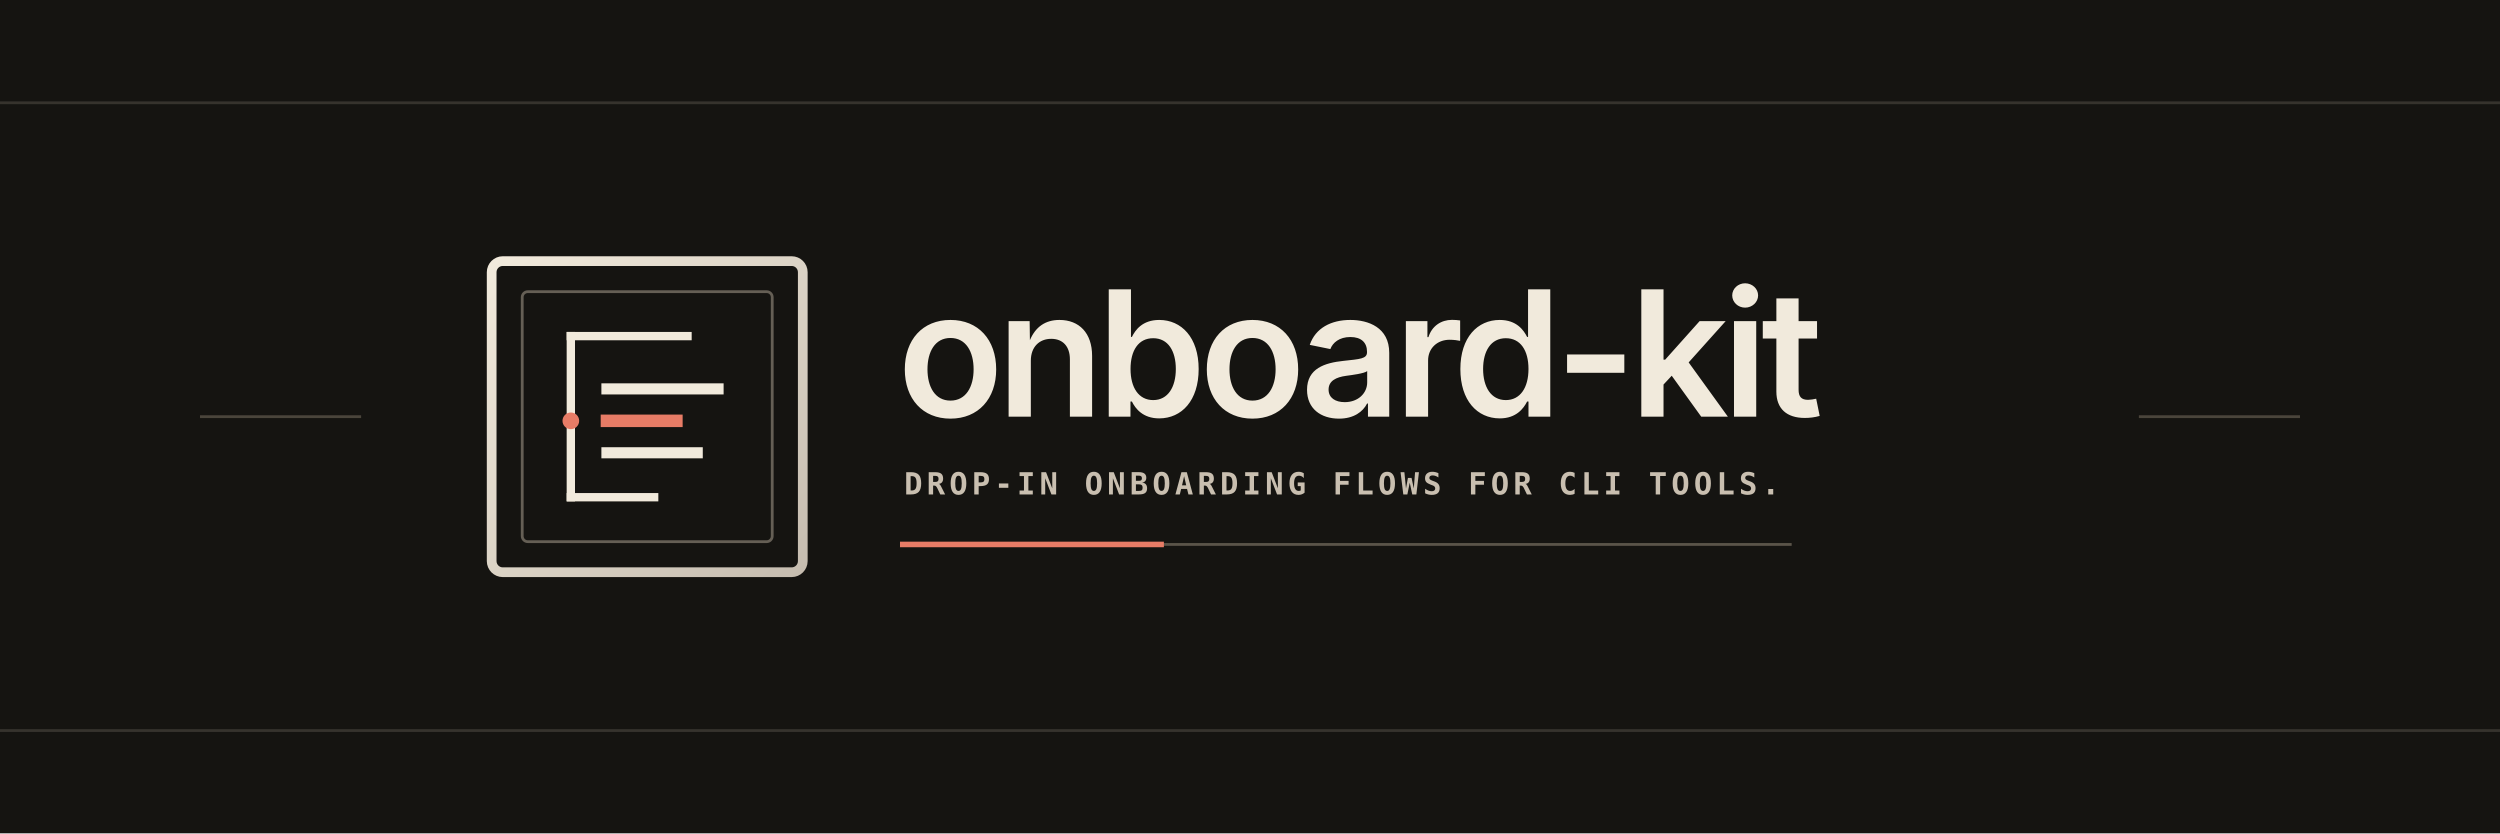
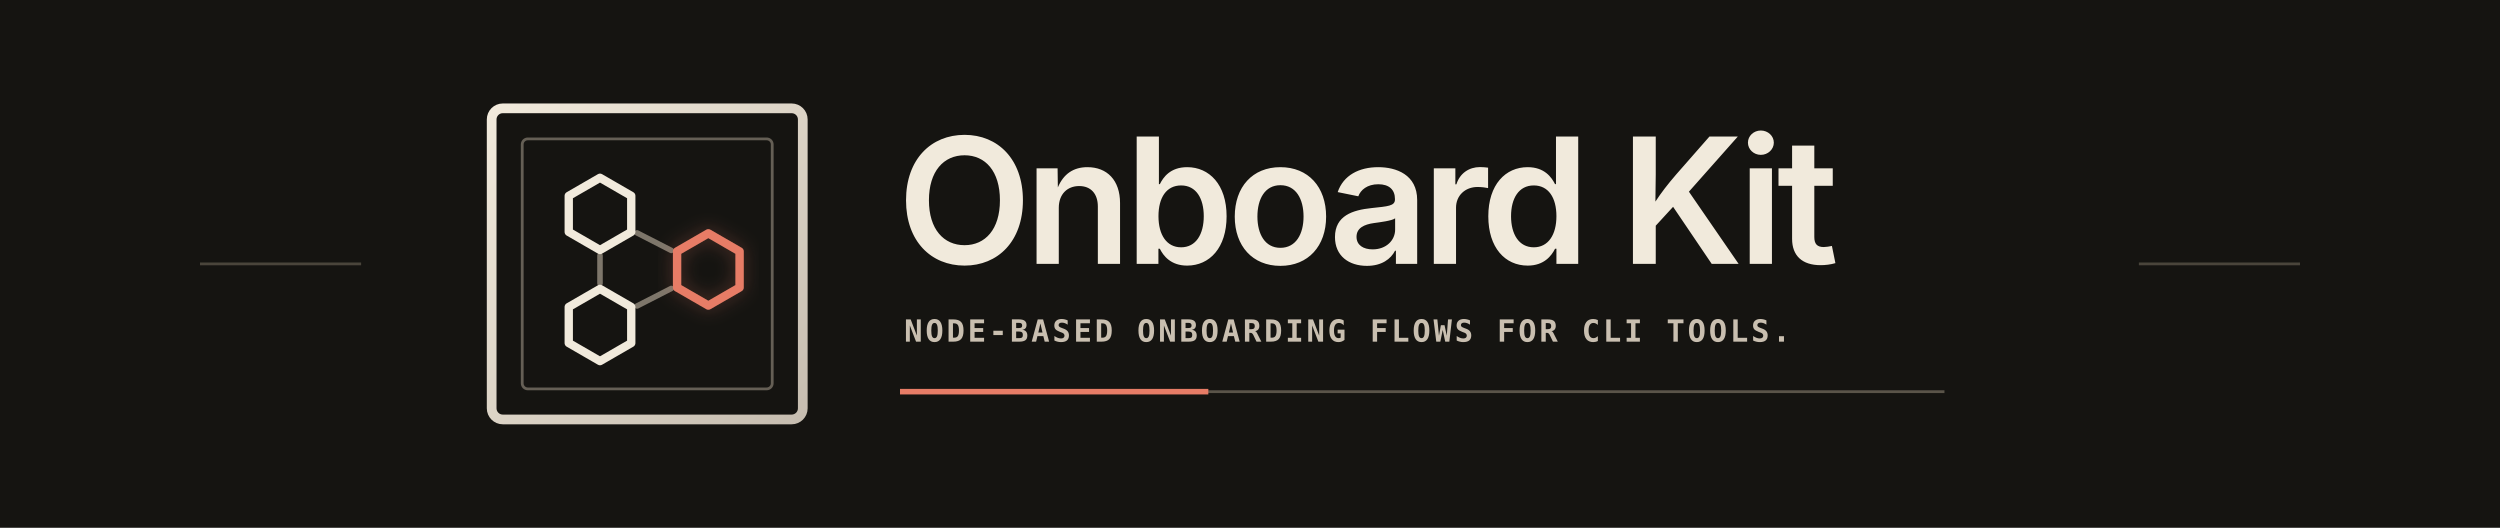
- <svg xmlns="http://www.w3.org/2000/svg" width="1800" height="600" viewBox="0 0 1800 600" role="img" aria-labelledby="title desc">
+ <svg xmlns="http://www.w3.org/2000/svg" width="1800" height="380" viewBox="0 0 1800 380" role="img" aria-labelledby="title desc">
  <defs>
    <linearGradient id="frame" x1="0" y1="0" x2="1" y2="1">
      <stop stop-color="#f1eadc" />
      <stop offset="1" stop-color="#c6bdb0" />
    </linearGradient>
    <filter id="glow" x="-30%" y="-30%" width="160%" height="160%">
      <feGaussianBlur stdDeviation="6" result="blur" />
      <feMerge>
        <feMergeNode in="blur" />
        <feMergeNode in="SourceGraphic" />
      </feMerge>
    </filter>
  </defs>
-   <rect width="1800" height="600" fill="#151411" />
-   <path d="M0 74H1800M0 526H1800" stroke="#36332d" stroke-width="2" />
-   <path d="M144 300H260M1540 300H1656" stroke="#4a453b" stroke-width="2" />
-   <g transform="translate(354 188)">
+   <rect width="1800" height="380" fill="#151411" />
+   <path d="M144 190H260M1540 190H1656" stroke="#4a453b" stroke-width="2" />
+   <g transform="translate(354 78)">
    <rect x="0" y="0" width="224" height="224" rx="8" fill="none" stroke="url(#frame)" stroke-width="7" />
    <rect x="22" y="22" width="180" height="180" rx="4" fill="none" stroke="#655f55" stroke-width="2" />
-     <path d="M57 54V170" stroke="#f1eadc" stroke-width="6" stroke-linecap="square" />
-     <path d="M57 54H141M57 170H117" stroke="#f1eadc" stroke-width="6" stroke-linecap="square" />
-     <path d="M83 92H163M83 138H148" stroke="#f1eadc" stroke-width="8" stroke-linecap="square" />
-     <path d="M83 115H133" stroke="#e77c66" stroke-width="9" stroke-linecap="square" />
-     <path d="M83 115H133" stroke="#e77c66" stroke-width="9" stroke-linecap="square" filter="url(#glow)" opacity=".32" />
-     <circle cx="57" cy="115" r="6" fill="#e77c66" />
+     <path d="M104.7 89.7 129.3 102.3M104.7 142.3 129.3 129.7M78 106V126" stroke="#7d766a" stroke-width="4" stroke-linecap="round" />
+     <path d="M78 50 100.5 63 100.5 89 78 102 55.5 89 55.5 63Z" fill="none" stroke="#f1eadc" stroke-width="6" stroke-linejoin="round" />
+     <path d="M78 130 100.5 143 100.5 169 78 182 55.5 169 55.5 143Z" fill="none" stroke="#f1eadc" stroke-width="6" stroke-linejoin="round" />
+     <path d="M156 90 178.5 103 178.5 129 156 142 133.5 129 133.5 103Z" fill="none" stroke="#e77c66" stroke-width="6" stroke-linejoin="round" />
+     <path d="M156 90 178.5 103 178.5 129 156 142 133.5 129 133.5 103Z" fill="none" stroke="#e77c66" stroke-width="6" stroke-linejoin="round" filter="url(#glow)" opacity=".32" />
  </g>
  <g fill="#f1eadc">
-     <text x="646" y="300" font-family="Inter, Arial, sans-serif" font-size="126" font-weight="600" letter-spacing="-5">onboard-kit</text>
-     <text x="651" y="356" font-family="ui-monospace, SFMono-Regular, Menlo, monospace" font-size="22" font-weight="600" letter-spacing="3" fill="#c9bfb0">DROP-IN ONBOARDING FLOWS FOR CLI TOOLS.</text>
+     <text x="646" y="190" font-family="Inter, Arial, sans-serif" font-size="126" font-weight="600" letter-spacing="-5">Onboard Kit</text>
+     <text x="651" y="246" font-family="ui-monospace, SFMono-Regular, Menlo, monospace" font-size="22" font-weight="600" letter-spacing="2" fill="#c9bfb0">NODE-BASED ONBOARDING FLOWS FOR CLI TOOLS.</text>
  </g>
-   <path d="M648 392H1290" stroke="#5a5449" stroke-width="2" />
-   <path d="M648 392H838" stroke="#e77c66" stroke-width="4" />
+   <path d="M648 282H1400" stroke="#5a5449" stroke-width="2" />
+   <path d="M648 282H870" stroke="#e77c66" stroke-width="4" />
</svg>
